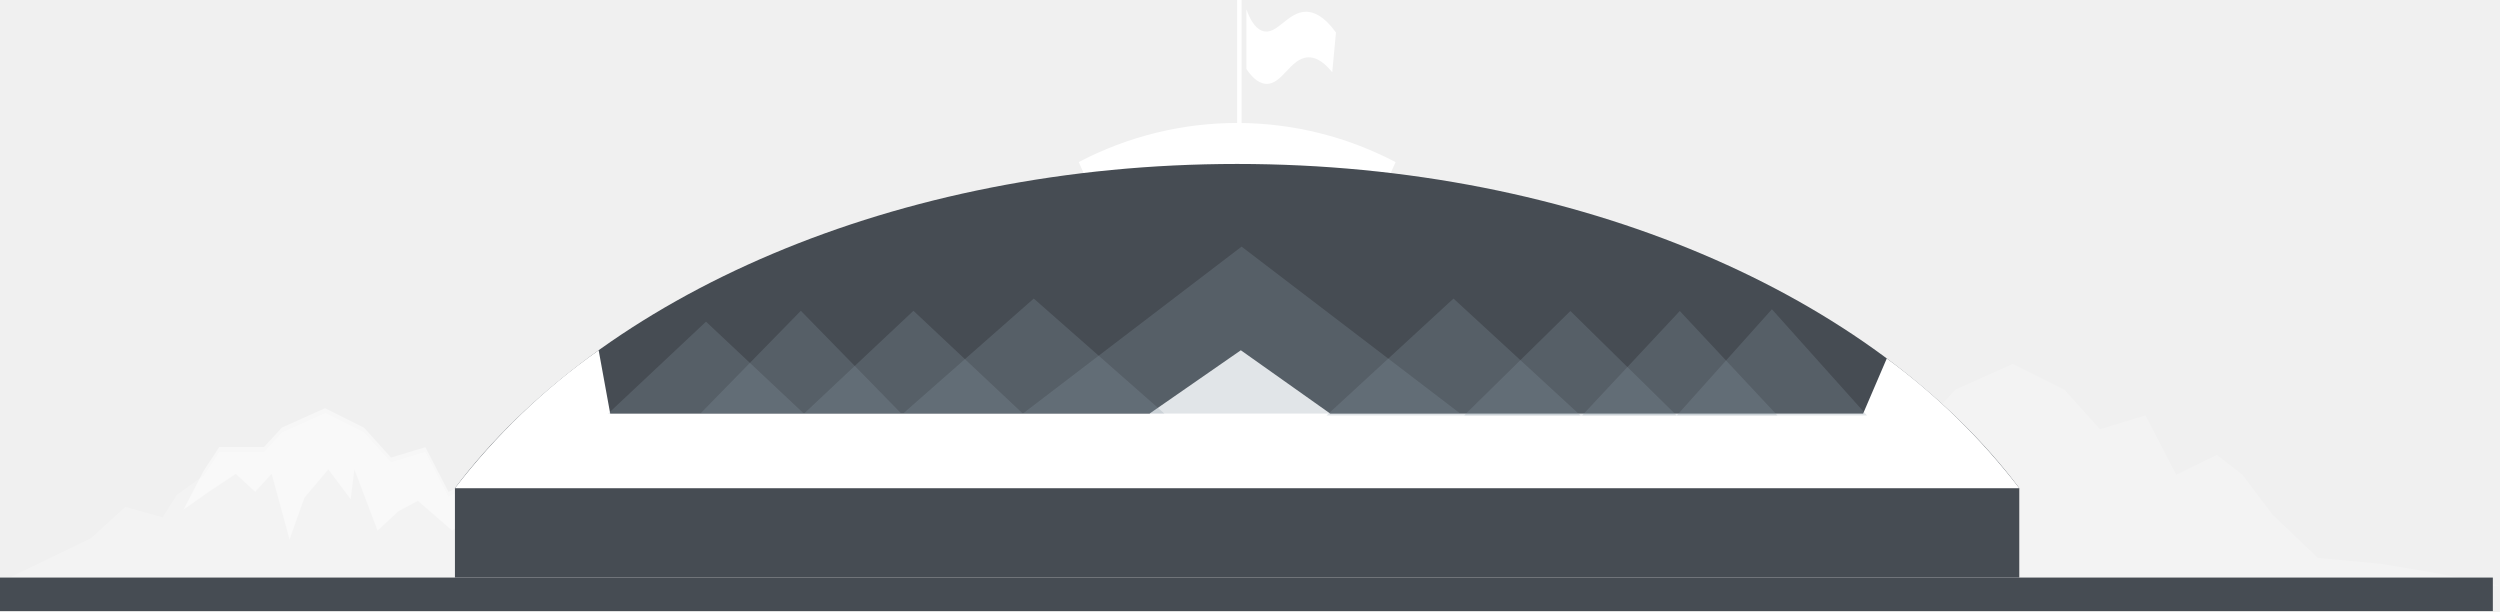
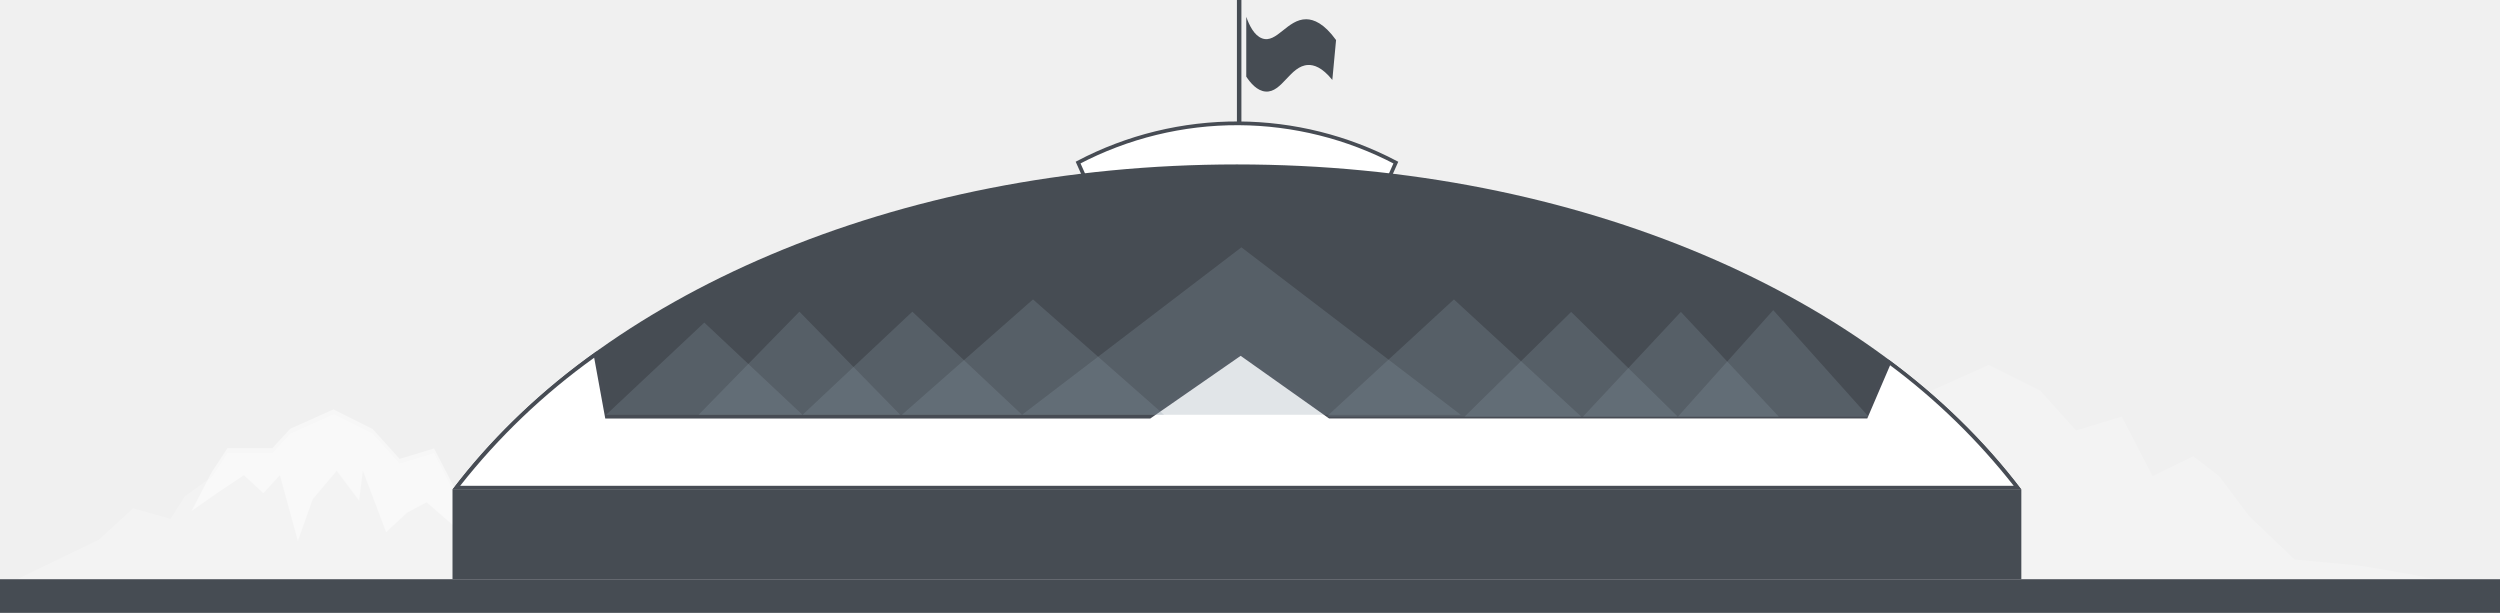
- <svg xmlns="http://www.w3.org/2000/svg" viewBox="0 0 670.92 164">
+ <svg xmlns="http://www.w3.org/2000/svg" viewBox="0 0 669 164">
  <defs>
-     <style>.cls-1,.cls-2{fill:#fff;}.cls-1{opacity:0.2;}.cls-3{opacity:0.46;}.cls-4{fill:none;stroke:#474c54;stroke-miterlimit:10;}.cls-5{fill:#464c53;}.cls-6{fill:#8999a5;opacity:0.25;}</style>
+     <style>.cls-1{fill:#464c53;}.cls-2,.cls-3,.cls-5{fill:#fff;}.cls-2{opacity:0.2;}.cls-3,.cls-6{stroke:#474c54;stroke-miterlimit:10;}.cls-4{opacity:0.46;}.cls-6{fill:none;}.cls-7{fill:#474c54;}.cls-8{fill:#8999a5;opacity:0.25;}</style>
  </defs>
  <g id="Layer_2" data-name="Layer 2">
    <g id="Layer_1-2" data-name="Layer 1">
-       <polygon class="cls-1" points="425.94 157.17 456.76 142.29 468.98 131.13 482.27 134.85 487.31 126.88 496.88 119.97 502.46 111.47 518.4 111.47 524.78 104.56 540.19 97.65 554.01 104.56 563.57 115.19 575.79 111.47 584.03 127.41 594.92 122.09 601.83 127.41 609.8 138.03 622.03 149.73 639.03 151.32 651.78 153.45 670.92 157.17 425.94 157.17" />
-       <path class="cls-2" d="M332.5,33a91.62,91.62,0,0,0-43,10.5l3,6.73L332,48l39.53,2.24,3-6.73A91.59,91.59,0,0,0,332.5,33Z" />
-       <polygon class="cls-1" points="1.17 155.67 24.41 144.45 33.62 136.03 43.64 138.84 47.44 132.83 54.66 127.62 58.86 121.21 70.88 121.21 75.69 116 87.31 110.79 97.73 116 104.94 124.01 114.16 121.21 120.36 133.23 128.58 129.22 133.79 133.23 139.8 141.24 149.01 150.06 161.83 151.26 171.45 152.86 185.87 155.67 1.17 155.67" />
-       <g class="cls-3">
-         <polygon class="cls-2" points="73.13 126.15 68.45 131.26 63.32 126.52 55.78 131.55 50.64 135.18 55.1 126.59 59.13 120.44 71.1 120.44 75.99 115.15 87.3 110.08 97.42 115.14 104.78 123.32 113.9 120.55 120.15 132.63 127.83 128.88 127.06 131.99 130.03 140.59 126.6 137.3 121.37 141.72 112.22 133.76 106.65 136.76 101.54 141.51 94.88 123.89 93.78 132.68 88.13 125.15 81.26 133.31 77.76 143.12 73.13 126.15" />
-         <path class="cls-2" d="M87.29,110.63l9.82,4.91,7.09,7.87.43.47.61-.19,8.42-2.56,5.83,11.28.45.87.88-.43,6.28-3.07-.48,1.92-.07.29.1.28,2.25,6.51-1.62-1.55-.65-.62-.69.58-4.55,3.85-8.57-7.45-.52-.45-.61.33-5.21,2.8-.11.06-.09.09-4.52,4.2-5.68-15-1.43-3.77-.5,4-.69,5.56-4.52-6-.75-1-.81,1-6.41,7.61-.12.14-.06.17-2.94,8.22-4-14.56-.48-1.75-1.22,1.34-3.73,4.07-4.47-4.13-.58-.53-.65.44-7.23,4.82L52,133.58l3.49-6.72,3.88-5.92H71.32l.3-.32,4.67-5.06,11-4.93m0-1.11-11.62,5.21-4.81,5.21h-12l-4.21,6.41-5.41,10.42L56.06,132l7.21-4.81L68.48,132l4.41-4.81,4.81,17.63,4-11.22L88.11,126l6,8,1-8,6.21,16.43,5.61-5.21,5.21-2.8,9.22,8,5.21-4.41,4.61,4.41L127.58,132l1-4-8.21,4-6.21-12-9.22,2.8-7.21-8-10.42-5.21Z" />
+       <rect class="cls-1" x="331" width="1.2" height="36" />
+       <polygon class="cls-2" points="417.94 157.17 448.76 142.29 460.98 131.13 474.27 134.85 479.31 126.88 488.88 119.97 494.46 111.47 510.4 111.47 516.78 104.56 532.19 97.65 546.01 104.56 555.57 115.19 567.79 111.47 576.03 127.41 586.92 122.09 593.83 127.41 601.8 138.03 614.03 149.73 631.03 151.32 643.78 153.45 662.92 157.17 417.94 157.17" />
+       <path class="cls-3" d="M331.5,33a91.62,91.62,0,0,0-43,10.5l3,6.73L331,48l39.53,2.24,3-6.73A91.59,91.59,0,0,0,331.5,33Z" />
+       <polygon class="cls-2" points="3.17 155.67 26.41 144.45 35.62 136.03 45.64 138.84 49.44 132.83 56.66 127.62 60.86 121.21 72.88 121.21 77.69 116 89.31 110.79 99.73 116 106.94 124.01 116.16 121.21 122.36 133.23 130.58 129.22 135.79 133.23 141.8 141.24 151.01 150.06 163.83 151.26 173.45 152.86 187.87 155.67 3.17 155.67" />
+       <g class="cls-4">
+         <polygon class="cls-5" points="75.13 126.15 70.45 131.26 65.32 126.52 57.78 131.55 52.64 135.18 57.1 126.59 61.13 120.44 73.1 120.44 77.99 115.15 89.3 110.08 99.42 115.14 106.78 123.32 115.9 120.55 122.15 132.63 129.83 128.88 129.06 131.99 132.03 140.59 128.6 137.3 123.37 141.72 114.22 133.76 108.65 136.76 103.54 141.51 96.88 123.89 95.78 132.68 90.13 125.15 83.26 133.31 79.76 143.12 75.13 126.15" />
+         <path class="cls-5" d="M89.29,110.63l9.82,4.91,7.09,7.87.43.47.61-.19,8.42-2.56,5.83,11.28.45.87.88-.43,6.28-3.07-.48,1.92-.07.29.1.28,2.25,6.51-1.62-1.55-.65-.62-.69.58-4.55,3.85-8.57-7.45-.52-.45-.61.33-5.21,2.8-.11.06-.09.09-4.52,4.2-5.68-15-1.43-3.77-.5,4-.69,5.56-4.52-6-.75-1-.81,1-6.41,7.61-.12.14-.06.17-2.94,8.22-4-14.56-.48-1.75-1.22,1.34-3.73,4.07-4.47-4.13-.58-.53-.65.44-7.23,4.82L54,133.58l3.49-6.72,3.88-5.92H73.32l.3-.32,4.67-5.06,11-4.93m0-1.11-11.62,5.21-4.81,5.21h-12l-4.21,6.41-5.41,10.42L58.06,132l7.21-4.81L70.48,132l4.41-4.81,4.81,17.63,4-11.22L90.11,126l6,8,1-8,6.21,16.43,5.61-5.21,5.21-2.8,9.22,8,5.21-4.41,4.61,4.41L129.58,132l1-4-8.21,4-6.21-12-9.22,2.8-7.21-8-10.42-5.21Z" />
      </g>
-       <path class="cls-4" d="M234.09,161.55" />
-       <path class="cls-4" d="M157.86,162.27" />
-       <path class="cls-4" d="M136.36,163.92" />
-       <path class="cls-4" d="M114.19,161" />
-       <path class="cls-4" d="M90.77,162" />
-       <rect class="cls-5" y="155" width="669" height="9" />
-       <path class="cls-5" d="M541.91,131C503,79.36,423.61,44,332,44S161,79.36,122.09,131Z" />
-       <rect class="cls-5" x="122.09" y="131" width="419.82" height="24" />
-       <path class="cls-2" d="M333,94l-24.5,17H163.76l-3.1-17a177.69,177.69,0,0,0-38.57,37H541.91a176.22,176.22,0,0,0-35.56-34.8L500,111H357Z" />
-       <polygon class="cls-6" points="189.47 86.33 215.73 111 163.2 111 189.47 86.33" />
-       <polygon class="cls-6" points="214.92 83.41 241.89 111 187.95 111 214.92 83.41" />
-       <polygon class="cls-6" points="245.14 83.41 274.5 111 215.78 111 245.14 83.41" />
-       <polygon class="cls-6" points="277.43 80.13 312.5 111 242.35 111 277.43 80.13" />
-       <polygon class="cls-6" points="475.52 83 450.01 111.5 501.04 111.5 475.52 83" />
-       <polygon class="cls-6" points="450.8 83.47 424.6 111.5 476.99 111.5 450.8 83.47" />
-       <polygon class="cls-6" points="421.44 83.47 392.92 111.5 449.96 111.5 421.44 83.47" />
-       <polygon class="cls-6" points="390.07 80.13 356 111.5 424.15 111.5 390.07 80.13" />
-       <polygon class="cls-6" points="333.2 66.19 391.89 111 274.5 111 333.2 66.19" />
-       <rect class="cls-2" x="332" width="1.2" height="36" />
-       <path class="cls-2" d="M334.5,2.5v16c1.09,1.66,2.88,3.83,5.19,4,4.41.33,6.56-6.92,11.35-7.11,1.48-.06,3.7.53,6.49,4l1-10.67c-3.25-4.51-6-5.54-7.95-5.57-5.08-.06-7.94,6.57-11.84,5.12C336.61,7.5,335.3,4.77,334.5,2.5Z" />
+       <path class="cls-6" d="M233.09,161.55" />
+       <path class="cls-6" d="M156.86,162.27" />
+       <path class="cls-6" d="M135.36,163.92" />
+       <path class="cls-6" d="M113.19,161" />
+       <path class="cls-6" d="M89.77,162" />
+       <rect class="cls-1" y="155" width="669" height="9" />
+       <path class="cls-1" d="M540.91,131C502,79.36,422.61,44,331,44S160,79.36,121.09,131Z" />
+       <rect class="cls-1" x="121.09" y="131" width="419.82" height="24" />
+       <path class="cls-5" d="M122.11,130.5a177.22,177.22,0,0,1,37.2-35.64l3,16.64H307.66L332,94.61l23.83,16.89h143.5L505.56,97a175.7,175.7,0,0,1,34.33,33.52Z" />
+       <path class="cls-7" d="M332,95.22l23.42,16.59.26.18h144l.26-.61,3.17-7.4,2.68-6.24A175.21,175.21,0,0,1,538.87,130H123.14A176.67,176.67,0,0,1,159,95.73l2.82,15.45.15.82H307.81l.26-.18L332,95.22M332,94l-24.5,17H162.76l-3.1-17a177.69,177.69,0,0,0-38.57,37H540.91a176.22,176.22,0,0,0-35.56-34.8L499,111H356L332,94Z" />
+       <polygon class="cls-8" points="188.47 86.33 214.73 111 162.2 111 188.47 86.33" />
+       <polygon class="cls-8" points="213.92 83.41 240.89 111 186.95 111 213.92 83.41" />
+       <polygon class="cls-8" points="244.14 83.41 273.5 111 214.78 111 244.14 83.41" />
+       <polygon class="cls-8" points="276.43 80.13 311.5 111 241.35 111 276.43 80.13" />
+       <polygon class="cls-8" points="474.52 83 449.01 111.5 500.04 111.5 474.52 83" />
+       <polygon class="cls-8" points="449.8 83.47 423.6 111.5 475.99 111.5 449.8 83.47" />
+       <polygon class="cls-8" points="420.44 83.47 391.92 111.5 448.96 111.5 420.44 83.47" />
+       <polygon class="cls-8" points="389.07 80.13 355 111.5 423.15 111.5 389.07 80.13" />
+       <polygon class="cls-8" points="332.2 66.19 390.89 111 273.5 111 332.2 66.19" />
+       <path class="cls-1" d="M333.5,4.5v16c1.09,1.66,2.88,3.83,5.19,4,4.41.33,6.56-6.92,11.35-7.11,1.48-.06,3.7.53,6.49,4l1-10.67c-3.25-4.51-6-5.54-7.95-5.57-5.08-.06-7.94,6.57-11.84,5.12C335.61,9.5,334.3,6.77,333.5,4.5Z" />
    </g>
  </g>
</svg>
